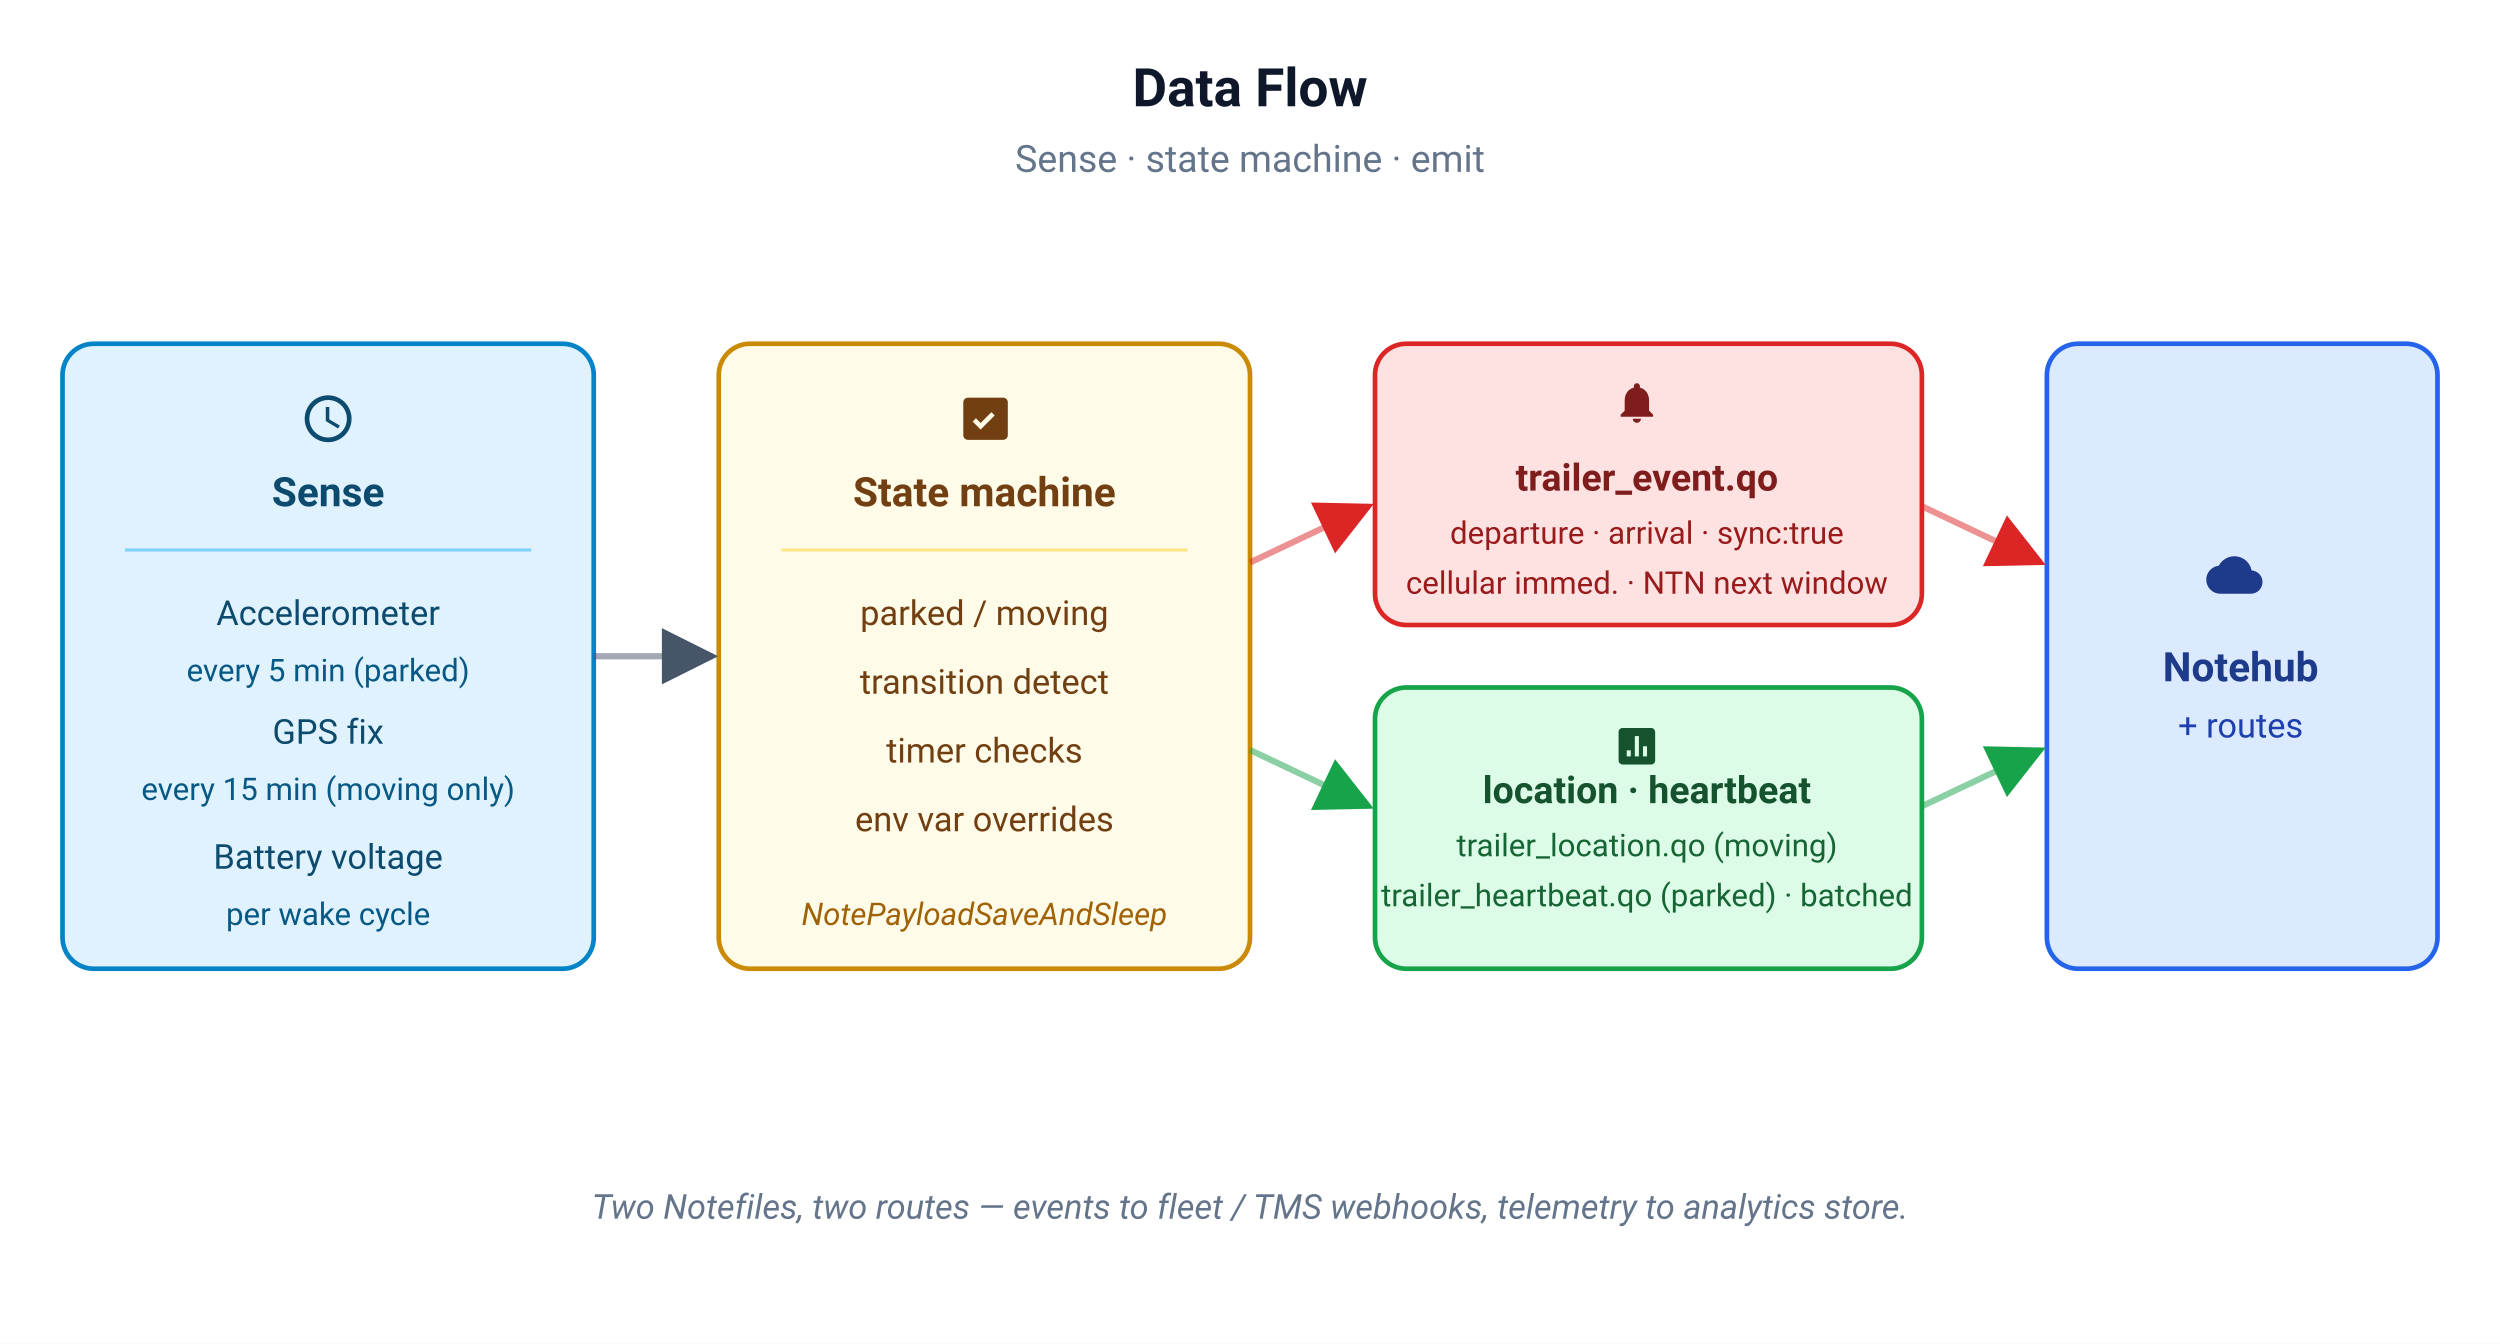
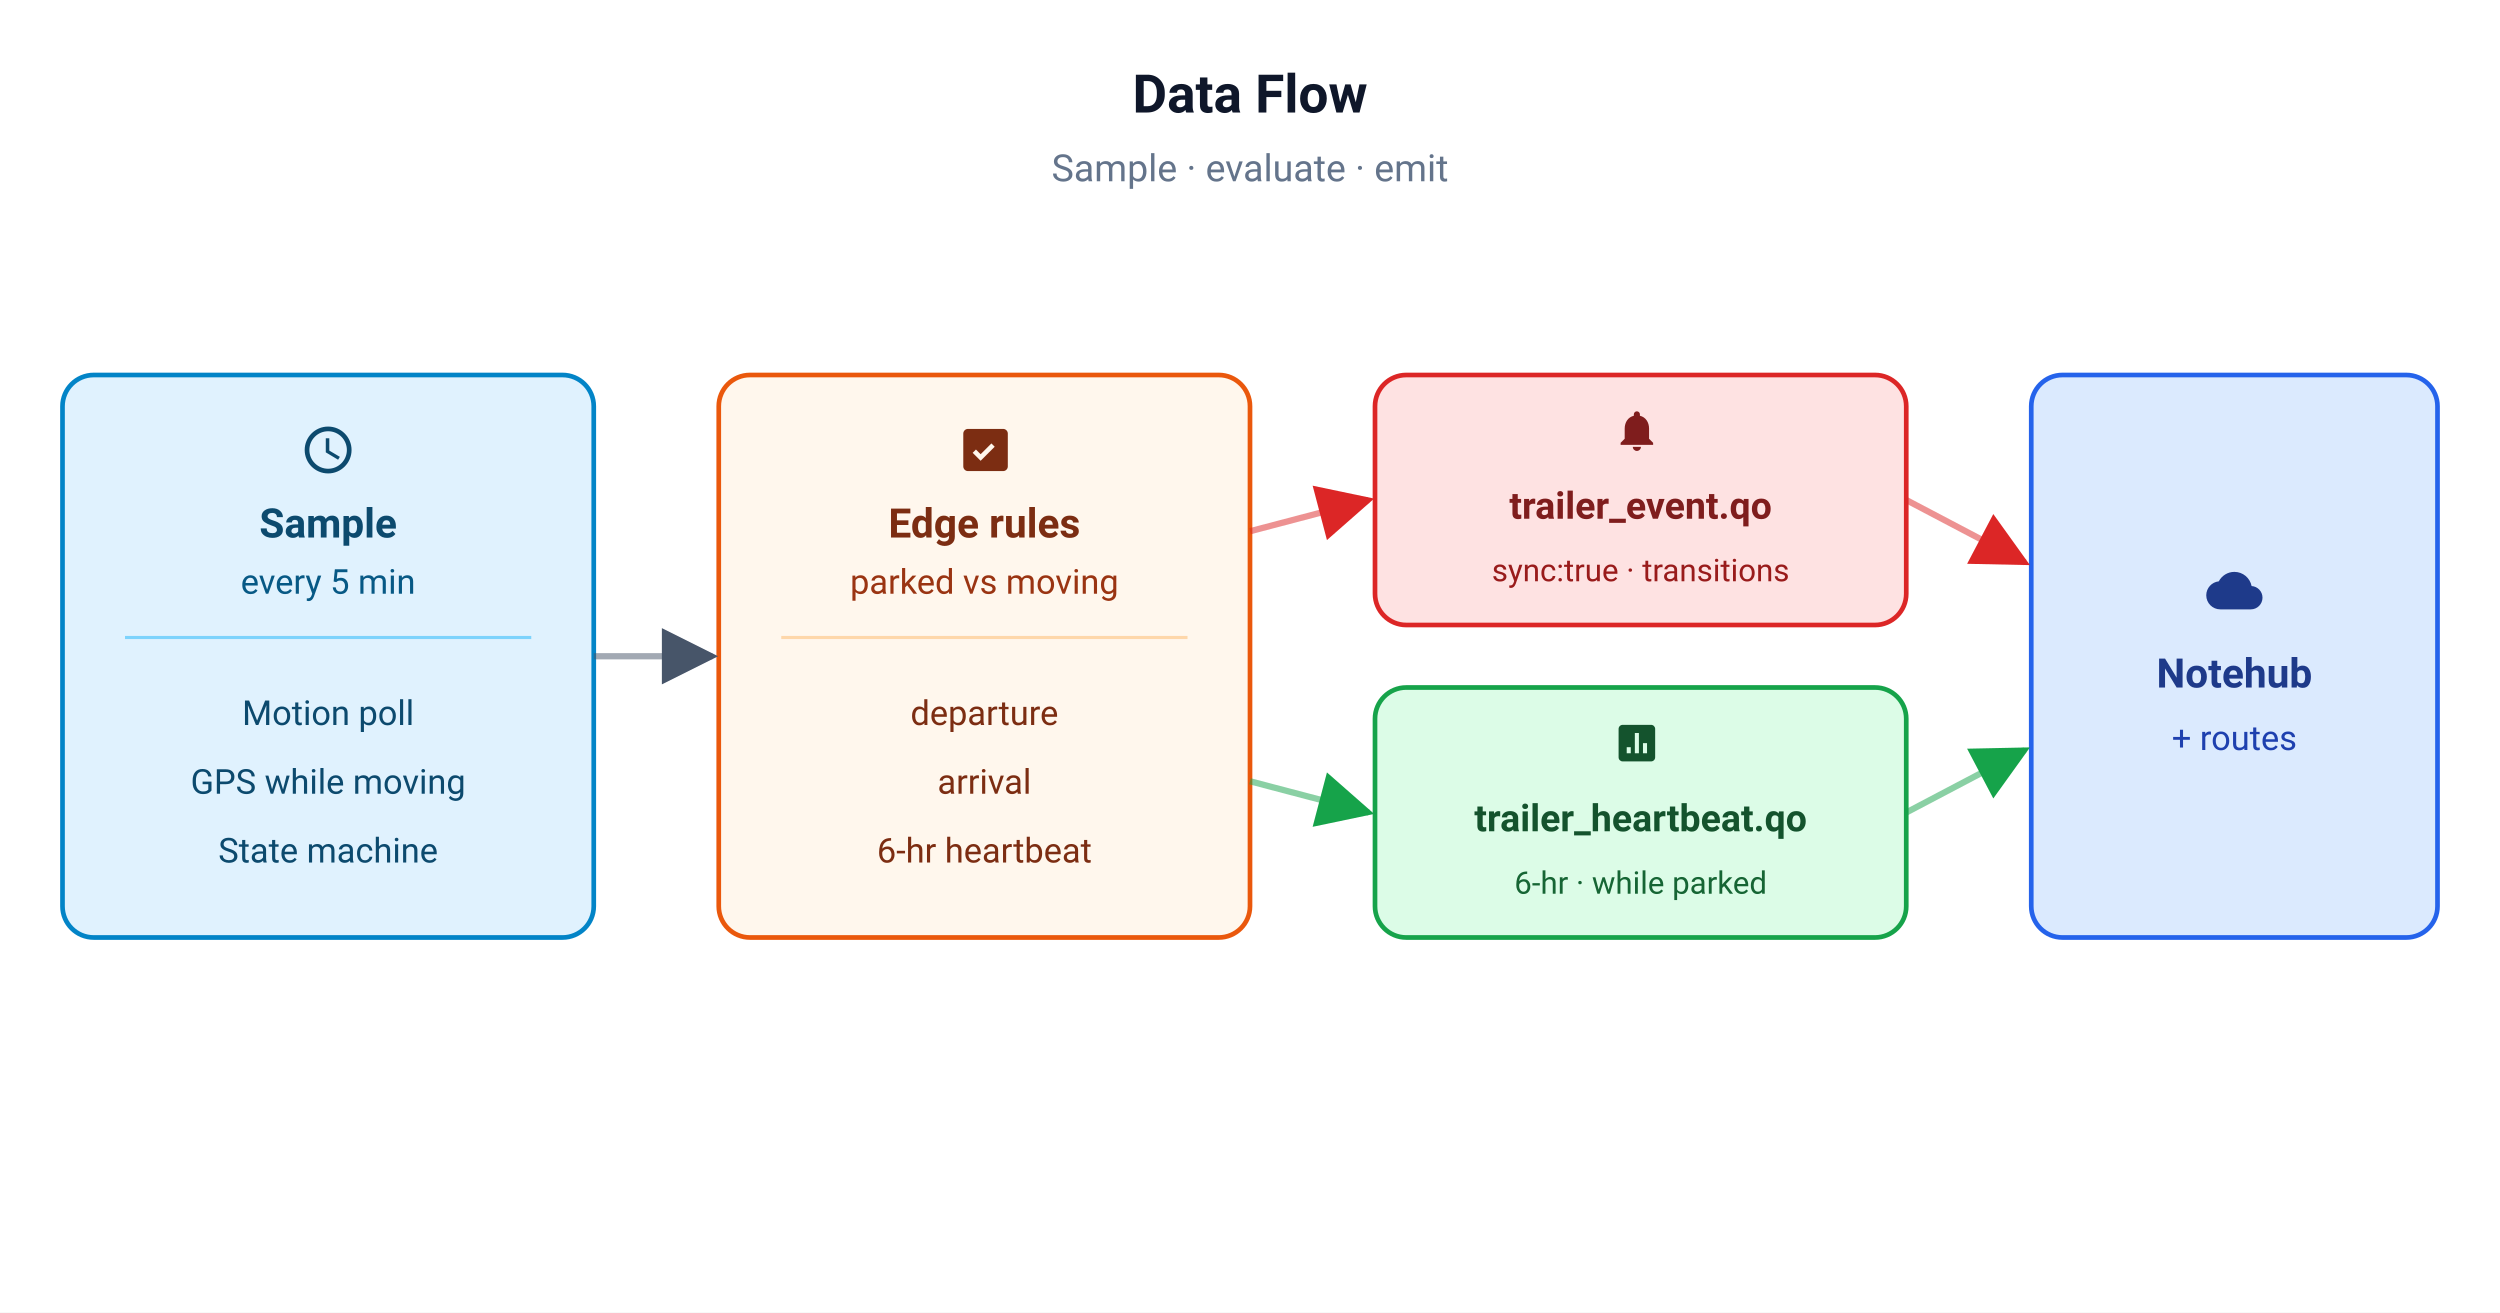
- <svg xmlns="http://www.w3.org/2000/svg" viewBox="0 0 800 430" width="800" font-family="-apple-system,BlinkMacSystemFont,'Segoe UI',Roboto,sans-serif">
+ <svg xmlns="http://www.w3.org/2000/svg" viewBox="0 0 800 420" width="800" font-family="-apple-system,BlinkMacSystemFont,'Segoe UI',Roboto,sans-serif">
  <defs>
    <marker id="ar-gray" viewBox="0 0 10 10" refX="9" refY="5" markerWidth="9" markerHeight="9" orient="auto-start-reverse">
      <path d="M0,0 L10,5 L0,10 z" fill="#475569" />
    </marker>
    <marker id="ar-red" viewBox="0 0 10 10" refX="9" refY="5" markerWidth="9" markerHeight="9" orient="auto-start-reverse">
      <path d="M0,0 L10,5 L0,10 z" fill="#dc2626" />
    </marker>
    <marker id="ar-green" viewBox="0 0 10 10" refX="9" refY="5" markerWidth="9" markerHeight="9" orient="auto-start-reverse">
      <path d="M0,0 L10,5 L0,10 z" fill="#16a34a" />
    </marker>
  </defs>
-   <rect width="800" height="430" fill="#ffffff" />
-   <text x="400" y="34" text-anchor="middle" font-size="17" font-weight="700" fill="#0f172a">Data Flow</text>
-   <text x="400" y="55" text-anchor="middle" font-size="12" fill="#64748b">Sense · state machine · emit</text>
-   <rect x="20" y="110" width="170" height="200" rx="10" fill="#e0f2fe" stroke="#0284c7" stroke-width="1.5" />
-   <g transform="translate(96,125) scale(0.75)" fill="#0c4a6e">
+   <rect width="800" height="420" fill="#ffffff" />
+   <text x="400" y="36" text-anchor="middle" font-size="17" font-weight="700" fill="#0f172a">Data Flow</text>
+   <text x="400" y="58" text-anchor="middle" font-size="12" fill="#64748b">Sample · evaluate · emit</text>
+   <rect x="20" y="120" width="170" height="180" rx="10" fill="#e0f2fe" stroke="#0284c7" stroke-width="1.5" />
+   <g transform="translate(96,135) scale(0.75)" fill="#0c4a6e">
    <path d="M11.99 2C6.47 2 2 6.48 2 12s4.47 10 9.99 10C17.52 22 22 17.52 22 12S17.52 2 11.99 2zM12 20c-4.42 0-8-3.58-8-8s3.58-8 8-8 8 3.58 8 8-3.58 8-8 8zm.5-13H11v6l5.25 3.15.75-1.23-4.5-2.67V7z" />
  </g>
-   <text x="105" y="162" text-anchor="middle" font-size="13" font-weight="700" fill="#0c4a6e">Sense</text>
-   <line x1="40" y1="176" x2="170" y2="176" stroke="#7dd3fc" />
+   <text x="105" y="172" text-anchor="middle" font-size="13" font-weight="700" fill="#0c4a6e">Sample</text>
+   <text x="105" y="190" text-anchor="middle" font-size="11" fill="#075985">every 5 min</text>
+   <line x1="40" y1="204" x2="170" y2="204" stroke="#7dd3fc" />
  <g font-size="11" fill="#0c4a6e">
-     <text x="105" y="200" text-anchor="middle">Accelerometer</text>
-     <text x="105" y="218" text-anchor="middle" font-size="10" fill="#075985">every 5 min (parked)</text>
-     <text x="105" y="238" text-anchor="middle">GPS fix</text>
-     <text x="105" y="256" text-anchor="middle" font-size="10" fill="#075985">every 15 min (moving only)</text>
-     <text x="105" y="278" text-anchor="middle">Battery voltage</text>
-     <text x="105" y="296" text-anchor="middle" font-size="10" fill="#075985">per wake cycle</text>
+     <text x="105" y="232" text-anchor="middle">Motion poll</text>
+     <text x="105" y="254" text-anchor="middle">GPS while moving</text>
+     <text x="105" y="276" text-anchor="middle">State machine</text>
  </g>
-   <rect x="230" y="110" width="170" height="200" rx="10" fill="#fefce8" stroke="#ca8a04" stroke-width="1.5" />
-   <g transform="translate(306,125) scale(0.75)" fill="#713f12">
+   <rect x="230" y="120" width="170" height="180" rx="10" fill="#fff7ed" stroke="#ea580c" stroke-width="1.5" />
+   <g transform="translate(306,135) scale(0.75)" fill="#7c2d12">
    <path d="M20 3H5c-1.1 0-2 .9-2 2v14c0 1.1.9 2 2 2h15c1.1 0 2-.9 2-2V5c0-1.1-.9-2-2-2zm-9.6 13.6L7 13.2l1.4-1.4 2 2 4.6-4.6 1.4 1.4-6 6z" />
  </g>
-   <text x="315" y="162" text-anchor="middle" font-size="13" font-weight="700" fill="#713f12">State machine</text>
-   <line x1="250" y1="176" x2="380" y2="176" stroke="#fde68a" />
-   <g font-size="11" fill="#713f12">
-     <text x="315" y="200" text-anchor="middle">parked / moving</text>
-     <text x="315" y="222" text-anchor="middle">transition detect</text>
-     <text x="315" y="244" text-anchor="middle">timer checks</text>
-     <text x="315" y="266" text-anchor="middle">env var overrides</text>
+   <text x="315" y="172" text-anchor="middle" font-size="13" font-weight="700" fill="#7c2d12">Edge rules</text>
+   <text x="315" y="190" text-anchor="middle" font-size="11" fill="#9a3412">parked vs moving</text>
+   <line x1="250" y1="204" x2="380" y2="204" stroke="#fed7aa" />
+   <g font-size="11" fill="#7c2d12">
+     <text x="315" y="232" text-anchor="middle">departure</text>
+     <text x="315" y="254" text-anchor="middle">arrival</text>
+     <text x="315" y="276" text-anchor="middle">6-hr heartbeat</text>
  </g>
-   <text x="315" y="296" text-anchor="middle" font-size="10" fill="#a16207" font-style="italic">NotePayloadSaveAndSleep</text>
-   <rect x="440" y="110" width="175" height="90" rx="10" fill="#fee2e2" stroke="#dc2626" stroke-width="1.5" />
-   <g transform="translate(516,121) scale(0.65)" fill="#7f1d1d">
+   <rect x="440" y="120" width="170" height="80" rx="10" fill="#fee2e2" stroke="#dc2626" stroke-width="1.5" />
+   <g transform="translate(516,130) scale(0.65)" fill="#7f1d1d">
    <path d="M12 22c1.1 0 2-.9 2-2h-4c0 1.1.89 2 2 2zm6-6v-5c0-3.07-1.63-5.64-4.5-6.32V4c0-.83-.67-1.5-1.5-1.5s-1.5.67-1.5 1.5v.68C7.64 5.36 6 7.92 6 11v5l-2 2v1h16v-1l-2-2z" />
  </g>
-   <text x="527" y="157" text-anchor="middle" font-size="12" font-weight="700" fill="#7f1d1d">trailer_event.qo</text>
-   <text x="527" y="174" text-anchor="middle" font-size="10" fill="#991b1b">departure · arrival · sync:true</text>
-   <text x="527" y="190" text-anchor="middle" font-size="10" fill="#991b1b">cellular immed. · NTN next window</text>
-   <rect x="440" y="220" width="175" height="90" rx="10" fill="#dcfce7" stroke="#16a34a" stroke-width="1.5" />
-   <g transform="translate(516,231) scale(0.65)" fill="#14532d">
+   <text x="525" y="166" text-anchor="middle" font-size="12" font-weight="700" fill="#7f1d1d">trailer_event.qo</text>
+   <text x="525" y="186" text-anchor="middle" font-size="10" fill="#991b1b">sync:true · transitions</text>
+   <rect x="440" y="220" width="170" height="80" rx="10" fill="#dcfce7" stroke="#16a34a" stroke-width="1.5" />
+   <g transform="translate(516,230) scale(0.65)" fill="#14532d">
    <path d="M19 3H5c-1.1 0-2 .9-2 2v14c0 1.1.9 2 2 2h14c1.1 0 2-.9 2-2V5c0-1.1-.9-2-2-2zM7 17v-3h2v3H7zm4 0V7h2v10h-2zm4 0v-5h2v5h-2z" />
  </g>
-   <text x="527" y="257" text-anchor="middle" font-size="12" font-weight="700" fill="#14532d">location · heartbeat</text>
-   <text x="527" y="274" text-anchor="middle" font-size="10" fill="#166534">trailer_location.qo (moving)</text>
-   <text x="527" y="290" text-anchor="middle" font-size="10" fill="#166534">trailer_heartbeat.qo (parked) · batched</text>
-   <rect x="655" y="110" width="125" height="200" rx="10" fill="#dbeafe" stroke="#2563eb" stroke-width="1.5" />
-   <g transform="translate(706,175) scale(0.75)" fill="#1e3a8a">
+   <text x="525" y="266" text-anchor="middle" font-size="12" font-weight="700" fill="#14532d">trailer_heartbeat.qo</text>
+   <text x="525" y="286" text-anchor="middle" font-size="10" fill="#166534">6-hr · while parked</text>
+   <rect x="650" y="120" width="130" height="180" rx="10" fill="#dbeafe" stroke="#2563eb" stroke-width="1.5" />
+   <g transform="translate(706,180) scale(0.75)" fill="#1e3a8a">
    <path d="M19.35 10.04C18.67 6.59 15.64 4 12 4 9.11 4 6.6 5.64 5.35 8.04 2.34 8.36 0 10.91 0 14c0 3.31 2.69 6 6 6h13c2.76 0 5-2.24 5-5 0-2.64-2.05-4.78-4.65-4.96z" />
  </g>
-   <text x="717" y="218" text-anchor="middle" font-size="13" font-weight="700" fill="#1e3a8a">Notehub</text>
-   <text x="717" y="236" text-anchor="middle" font-size="11" fill="#1e40af">+ routes</text>
+   <text x="715" y="220" text-anchor="middle" font-size="13" font-weight="700" fill="#1e3a8a">Notehub</text>
+   <text x="715" y="240" text-anchor="middle" font-size="11" fill="#1e40af">+ routes</text>
  <line x1="190" y1="210" x2="228" y2="210" stroke="#475569" stroke-opacity="0.5" stroke-width="2" marker-end="url(#ar-gray)" />
-   <line x1="400" y1="180" x2="438" y2="162" stroke="#dc2626" stroke-opacity="0.5" stroke-width="2" marker-end="url(#ar-red)" />
-   <line x1="400" y1="240" x2="438" y2="258" stroke="#16a34a" stroke-opacity="0.5" stroke-width="2" marker-end="url(#ar-green)" />
-   <line x1="615" y1="162" x2="653" y2="180" stroke="#dc2626" stroke-opacity="0.5" stroke-width="2" marker-end="url(#ar-red)" />
-   <line x1="615" y1="258" x2="653" y2="240" stroke="#16a34a" stroke-opacity="0.5" stroke-width="2" marker-end="url(#ar-green)" />
-   <text x="400" y="390" text-anchor="middle" font-size="11" fill="#64748b" font-style="italic">Two Notefiles, two routes — events to fleet / TMS webhooks, telemetry to analytics store.</text>
+   <line x1="400" y1="170" x2="438" y2="160" stroke="#dc2626" stroke-opacity="0.5" stroke-width="2" marker-end="url(#ar-red)" />
+   <line x1="400" y1="250" x2="438" y2="260" stroke="#16a34a" stroke-opacity="0.5" stroke-width="2" marker-end="url(#ar-green)" />
+   <line x1="610" y1="160" x2="648" y2="180" stroke="#dc2626" stroke-opacity="0.5" stroke-width="2" marker-end="url(#ar-red)" />
+   <line x1="610" y1="260" x2="648" y2="240" stroke="#16a34a" stroke-opacity="0.5" stroke-width="2" marker-end="url(#ar-green)" />
</svg>
